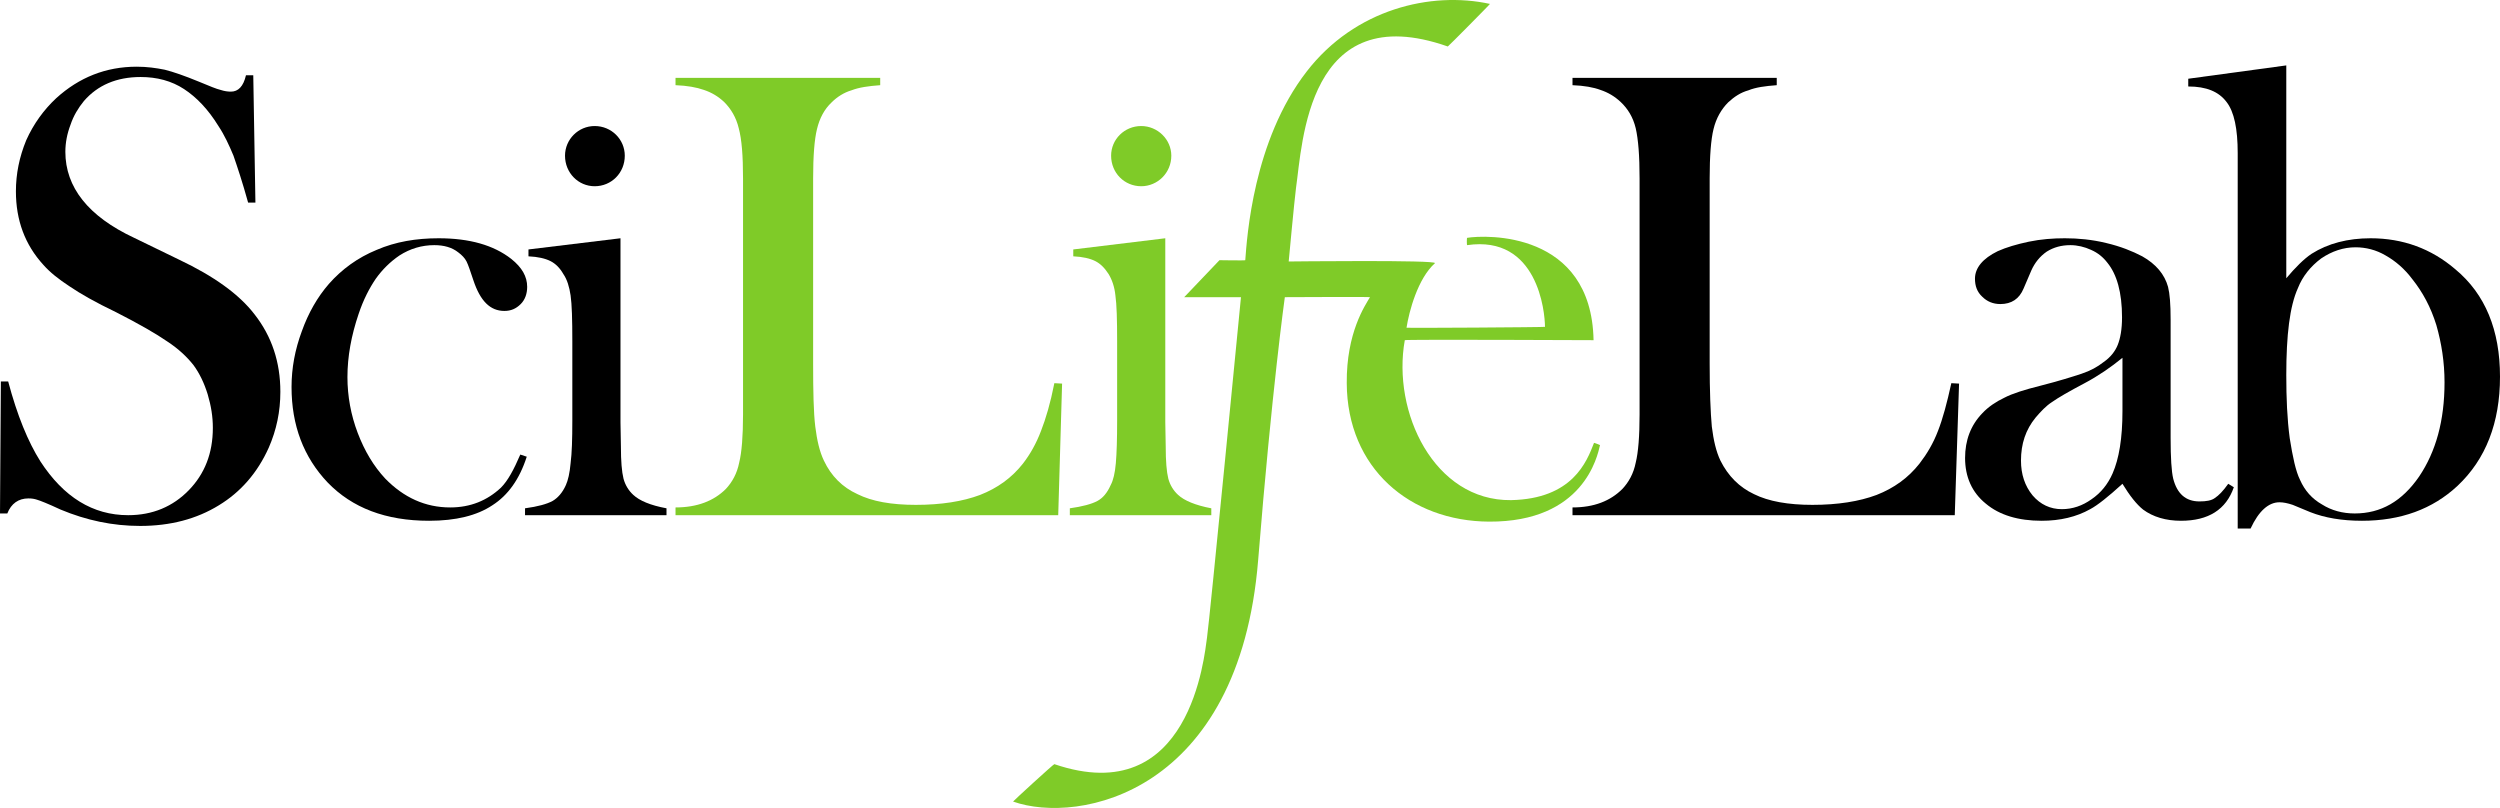
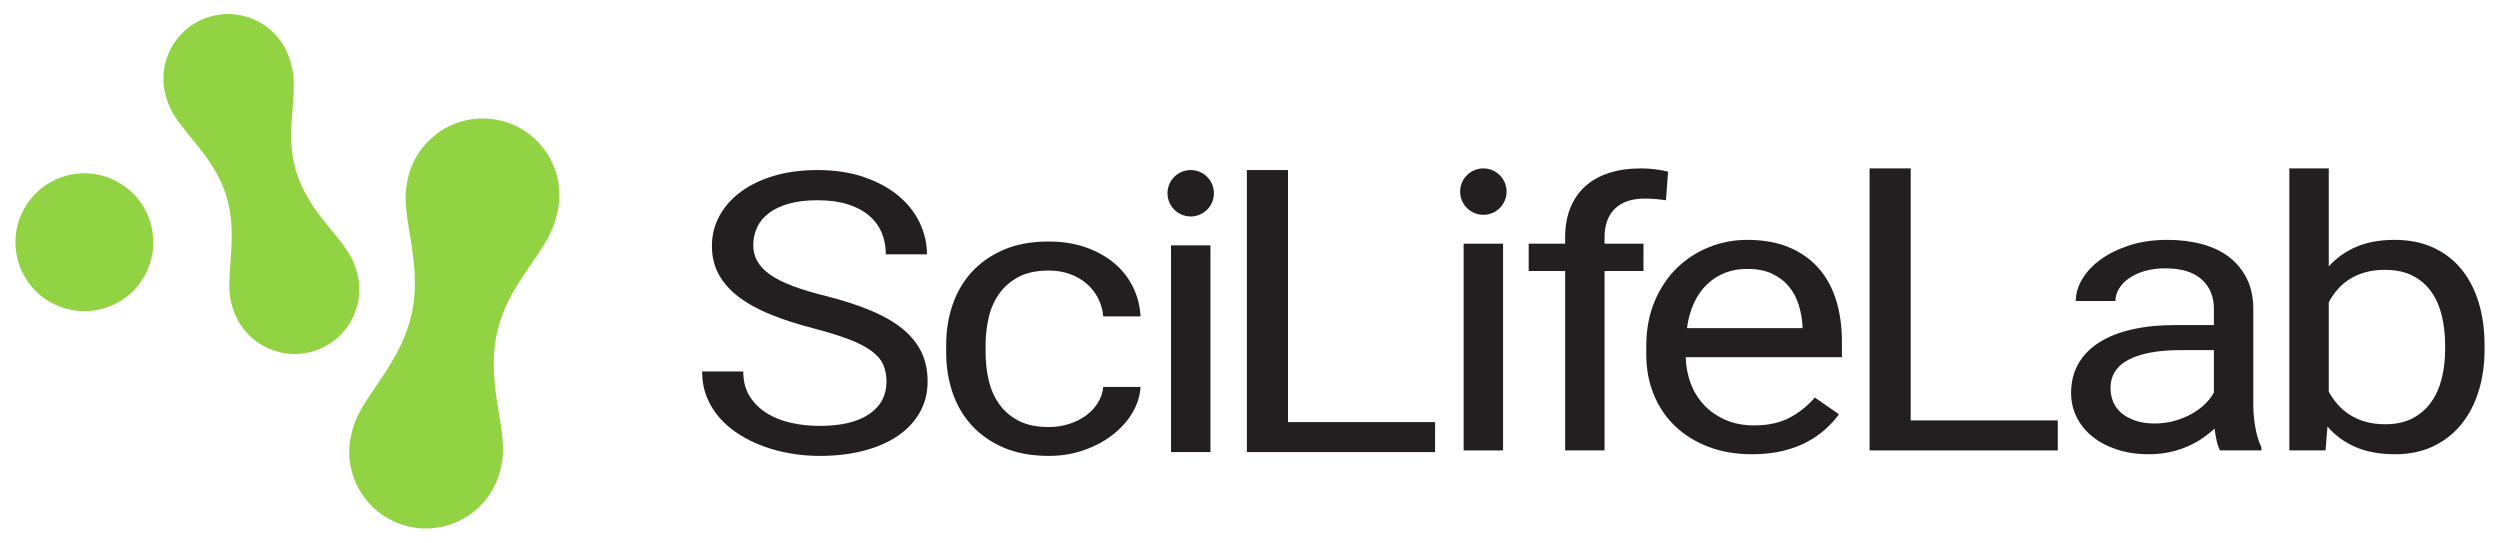
- <svg xmlns="http://www.w3.org/2000/svg" width="205.105mm" height="66.288mm" viewBox="0 0 726.75 234.879" id="svg5913" version="1.1">
-   <defs id="defs5915">
-     <clipPath id="clipPath6345" clipPathUnits="userSpaceOnUse">
-       <path style="clip-rule:evenodd" id="path6347" d="m 1907.8,3196.8 558.8,0 0,107 -558.8,0 0,-107 z" />
-     </clipPath>
-     <clipPath id="clipPath9899" clipPathUnits="userSpaceOnUse">
-       <path id="path9901" d="m 0,127.494 401.98,0 L 401.98,0 0,0 0,127.494 Z" />
+ <svg xmlns="http://www.w3.org/2000/svg" version="1.1" id="svg2" xml:space="preserve" width="540" height="117.178" viewBox="0 0 540 117.178">
+   <defs id="defs6">
+     <clipPath clipPathUnits="userSpaceOnUse" id="clipPath18">
+       <path d="M 0,87.884 H 405 V 0 H 0 Z" id="path16" />
    </clipPath>
  </defs>
-   <g id="layer1" transform="translate(1216.071,-306.3512)">
-     <g id="g8377">
-       <path id="path4202" style="fill:#7fcb28;fill-opacity:1;fill-rule:evenodd;stroke:none" d="m -795.196,319.865 0,0 0,0 0,0 c 0.125,0 12.375,-12.375 12.25,-12.375 -17.125,-3.75 -39.25,1.5 -53.25,19.625 -15.625,20.125 -17.375,48.375 -17.875,54.875 0,0.125 -7.5,0 -7.5,0 l 0,0 -10.25,10.75 16.5,0 0,0 c 0,0 -9.125,94 -9.875,99 -0.75,5 -4.75,50.25 -44.375,36.75 -0.125,-0.125 -12,10.75 -12,10.875 19,6.75 65.75,-2.25 71.25,-70.25 4,-49.625 7.75,-76.375 7.75,-76.375 0,0 24.875,-0.125 24.75,0 -1.375,2.375 -6.875,10.25 -6.75,25 0.125,24.75 18.375,40.125 41.375,40.25 27.5,0.125 31.5,-19 32.25,-22.25 0,0 -1.75,-0.75 -1.75,-0.625 -2.125,5.5 -6.25,16.25 -24.125,16.625 -22.375,0.25 -34.625,-25.625 -30.875,-46.5 0,-0.25 54.875,0 54.875,0 -0.625,-31.875 -31.5,-30.625 -36.75,-29.75 -0.125,0 -0.125,2.125 0,2.125 20.5,-3 22.625,19.375 22.625,23.75 0,0.125 -40.25,0.375 -40.25,0.25 0.75,-4.75 3.25,-14.25 8.25,-18.75 1.125,-1 -42.5,-0.5 -42.5,-0.5 0,0 1.625,-17.5 2.125,-21.375 1.875,-12.875 3.25,-55.5 44.125,-41.125 z" />
-       <path id="path4204" style="fill:#000000;fill-opacity:1;fill-rule:evenodd;stroke:none" d="m -1213.946,455.615 0,0 0,0 0,0 c 1.125,-2.875 3.25,-4.375 6.125,-4.375 1,0 1.75,0.125 2.5,0.375 0.875,0.25 3.125,1.125 6.875,2.875 7.5,3.125 15.125,4.75 23.125,4.75 8.75,0 16.375,-2 22.875,-6 6.375,-3.875 11.25,-9.5 14.5,-16.75 2.25,-5.125 3.375,-10.5 3.375,-16.25 0,-8.625 -2.5,-16.125 -7.5,-22.5 -4.5,-5.875 -11.875,-11.125 -21.875,-15.875 l 0,0 -13.125,-6.375 0,0 c -13.375,-6.25 -20,-14.75 -20,-25 0,-2.625 0.5,-5.25 1.5,-7.875 0.875,-2.625 2.25,-4.875 3.875,-6.875 4,-4.625 9.5,-7 16.5,-7 4.75,0 9,1.125 12.625,3.5 3.625,2.375 7,5.875 10,10.75 1.75,2.625 3.125,5.625 4.375,8.625 1.125,3.25 2.625,7.75 4.25,13.625 l 0,0 2.125,0 -0.625,-37 -2.125,0 0,0 c -0.75,3.25 -2.25,4.75 -4.375,4.75 -0.875,0 -1.875,-0.125 -3,-0.5 -1.125,-0.25 -3.25,-1.125 -6.25,-2.375 -4.25,-1.75 -7.5,-2.875 -10,-3.5 -2.5,-0.5 -5.125,-0.875 -8.125,-0.875 -9,0 -16.75,3.125 -23.375,9.125 -3.625,3.375 -6.625,7.5 -8.75,12.25 -2,4.875 -3,9.75 -3,14.875 0,8.375 2.625,15.5 8,21.375 1.875,2.125 4.375,4.125 7.625,6.25 3.125,2.125 7.5,4.625 13.5,7.5 6.625,3.375 11.625,6.25 14.875,8.5 3.25,2.125 5.75,4.5 7.625,6.875 1.75,2.375 3.125,5.25 4.125,8.5 1,3.375 1.5,6.5 1.5,9.75 0,7.375 -2.375,13.375 -7,18.125 -4.625,4.75 -10.5,7.25 -17.625,7.25 -10.25,0 -18.75,-5.25 -25.5,-15.625 -3.625,-5.75 -6.75,-13.375 -9.375,-23.25 l 0,0 -2.125,0 -0.25,38.375 2.125,0 z" />
-       <path id="path4206" style="fill:#000000;fill-opacity:1;fill-rule:evenodd;stroke:none" d="m -1070.446,448.115 0,0 0,0 0,0 c -4,3.75 -8.875,5.75 -14.75,5.75 -7.25,0 -13.5,-2.875 -18.875,-8.375 -3.375,-3.625 -6,-8 -8,-13.25 -2,-5.25 -3,-10.75 -3,-16.25 0,-6 1.125,-12.125 3.25,-18.375 1.375,-4.125 3.125,-7.5 5,-10.25 1.875,-2.625 4.125,-4.875 6.875,-6.75 3.125,-2 6.5,-3 10.125,-3 2.75,0 5.125,0.625 7,2.125 1,0.75 1.875,1.625 2.375,2.625 0.5,1 1.125,2.875 2,5.5 2,6 4.875,8.875 9,8.875 1.875,0 3.375,-0.625 4.75,-2 1.25,-1.25 1.875,-3 1.875,-5 0,-3 -1.5,-5.625 -4.625,-8.125 -5.125,-4 -12.125,-6 -21.125,-6 -6.5,0 -12.5,1 -18,3.375 -5.5,2.25 -10.125,5.625 -13.875,9.875 -3.375,3.875 -6,8.5 -7.875,13.75 -2,5.375 -3,10.75 -3,16.25 0,11.125 3.5,20.375 10.5,27.75 7.125,7.375 16.875,11.125 29.5,11.125 7.75,0 13.875,-1.5 18.375,-4.5 4.5,-2.875 7.875,-7.5 10,-14.125 l 0,0 -1.875,-0.625 0,0 c -1.875,4.375 -3.625,7.625 -5.625,9.625 z" />
-       <path id="path4208" style="fill:#000000;fill-opacity:1;fill-rule:evenodd;stroke:none" d="m -1062.446,380.865 0,0 0,0 0,0 c 2.75,0.125 4.875,0.625 6.375,1.375 1.5,0.75 2.75,2 3.75,3.75 1.125,1.625 1.75,3.75 2.125,6.25 0.375,2.625 0.5,7 0.5,13.375 l 0,0 0,23 0,0 c 0,5.375 -0.125,9.5 -0.5,12.375 -0.25,2.875 -0.75,5 -1.375,6.375 -1,2.25 -2.375,3.75 -3.875,4.625 -1.625,0.875 -4.25,1.625 -8,2.125 l 0,0 0,2 41.125,0 0,-2 0,0 c -4.75,-0.875 -7.875,-2.25 -9.625,-3.875 -1.375,-1.25 -2.375,-2.875 -2.875,-4.75 -0.5,-2 -0.75,-5.125 -0.75,-9.25 l 0,0 -0.125,-7.125 0,-53.5 -26.75,3.25 0,2 z" />
-       <path id="path4210" style="fill:#7fcb28;fill-opacity:1;fill-rule:evenodd;stroke:none" d="m -908.446,456.115 0,0 0,0 1.125,-38.25 -2.25,-0.125 0,0 c -1.125,5.75 -2.5,10.375 -3.875,13.875 -1.375,3.625 -3.125,6.75 -5.25,9.5 -3.25,4.125 -7.375,7.125 -12.5,9.125 -5,1.875 -11.25,2.875 -18.625,2.875 -7.125,0 -12.75,-1 -17,-3.125 -4.375,-2 -7.625,-5.25 -9.75,-9.75 -1.25,-2.625 -2,-5.875 -2.5,-9.875 -0.5,-4.125 -0.625,-10.25 -0.625,-18.375 l 0,0 0,-53.75 0,0 c 0,-6.5 0.375,-11.375 1.125,-14.375 0.75,-3.125 2.125,-5.75 4.25,-7.75 1.625,-1.625 3.625,-2.875 5.75,-3.5 2.25,-0.875 5,-1.25 8.375,-1.5 l 0,0 0,-2.125 -59.5,0 0,2.125 0,0 c 3.375,0.125 6.125,0.625 8.25,1.375 2.25,0.75 4.125,1.875 5.875,3.5 2,2 3.5,4.5 4.25,7.625 0.875,3.25 1.25,8 1.25,14.625 l 0,0 0,68.625 0,0 c 0,6.25 -0.375,11 -1.125,14 -0.625,3.125 -2,5.625 -3.875,7.625 -3.5,3.5 -8.375,5.375 -14.625,5.375 l 0,0 0,2.25 111.25,0 z" />
-       <path id="path4212" style="fill:#7fcb28;fill-opacity:1;fill-rule:evenodd;stroke:none" d="m -904.071,380.865 0,0 0,0 0,0 c 2.75,0.125 4.875,0.625 6.375,1.375 1.5,0.75 2.75,2 3.875,3.75 1,1.625 1.75,3.75 2,6.25 0.375,2.625 0.5,7 0.5,13.375 l 0,0 0,23 0,0 c 0,5.375 -0.125,9.5 -0.375,12.375 -0.25,2.875 -0.75,5 -1.5,6.375 -1,2.25 -2.25,3.75 -3.875,4.625 -1.625,0.875 -4.375,1.625 -8,2.125 l 0,0 0,2 41.125,0 0,-2 0,0 c -4.625,-0.875 -7.875,-2.25 -9.625,-3.875 -1.375,-1.25 -2.375,-2.875 -2.875,-4.75 -0.5,-2 -0.75,-5.125 -0.75,-9.25 l 0,0 -0.125,-7.125 0,-53.5 -26.75,3.25 0,2 z" />
-       <path id="path4214" style="fill:#000000;fill-opacity:1;fill-rule:evenodd;stroke:none" d="m -647.821,456.115 0,0 0,0 1.25,-38.25 -2.25,-0.125 0,0 c -1.25,5.75 -2.5,10.375 -3.875,13.875 -1.375,3.625 -3.25,6.75 -5.375,9.5 -3.25,4.125 -7.375,7.125 -12.5,9.125 -5,1.875 -11.25,2.875 -18.625,2.875 -7,0 -12.75,-1 -17,-3.125 -4.25,-2 -7.5,-5.25 -9.75,-9.75 -1.25,-2.625 -2,-5.875 -2.5,-9.875 -0.375,-4.125 -0.625,-10.25 -0.625,-18.375 l 0,0 0,-53.75 0,0 c 0,-6.5 0.375,-11.375 1.125,-14.375 0.75,-3.125 2.25,-5.75 4.25,-7.75 1.75,-1.625 3.625,-2.875 5.875,-3.5 2.125,-0.875 4.875,-1.25 8.25,-1.5 l 0,0 0,-2.125 -59.375,0 0,2.125 0,0 c 3.375,0.125 6.125,0.625 8.125,1.375 2.25,0.75 4.125,1.875 5.875,3.5 2.125,2 3.625,4.5 4.375,7.625 0.75,3.25 1.125,8 1.125,14.625 l 0,0 0,68.625 0,0 c 0,6.25 -0.375,11 -1.125,14 -0.625,3.125 -2,5.625 -3.875,7.625 -3.5,3.5 -8.25,5.375 -14.5,5.375 l 0,0 0,2.25 111.125,0 z" />
-       <path id="path4216" style="fill:#000000;fill-opacity:1;fill-rule:evenodd;stroke:none" d="m -599.071,425.865 0,0 0,0 0,0 c 0,7.875 -1,13.875 -2.875,18.125 -1.375,3.125 -3.375,5.625 -6.125,7.5 -2.625,1.875 -5.5,2.875 -8.625,2.875 -3.375,0 -6.25,-1.375 -8.5,-4 -2.25,-2.75 -3.375,-6.125 -3.375,-10.125 0,-4.875 1.375,-9 4.25,-12.5 1.5,-1.75 3,-3.375 4.75,-4.5 1.75,-1.25 5,-3.125 9.5,-5.5 4,-2.125 7.625,-4.625 11,-7.375 l 0,0 0,15.5 z m 26.875,25.25 0,0 0,0 0,0 c -1,0.75 -2.5,1 -4.5,1 -4,0 -6.5,-2.25 -7.625,-6.625 -0.5,-2.125 -0.75,-6 -0.75,-11.875 l 0,0 0,-34.375 0,0 c 0,-4.5 -0.25,-7.5 -0.75,-9.5 -1,-3.625 -3.5,-6.625 -7.5,-8.875 -2.875,-1.5 -6.25,-2.875 -10.5,-3.875 -4.125,-1 -8.125,-1.375 -12,-1.375 -3.375,0 -6.875,0.25 -10.5,1 -3.5,0.75 -6.5,1.625 -9,2.75 -4.375,2.125 -6.625,4.875 -6.625,8 0,2.125 0.625,3.875 2.125,5.25 1.375,1.375 3.125,2.125 5.25,2.125 3.25,0 5.5,-1.5 6.75,-4.5 l 0,0 2.25,-5.25 0,0 c 1,-2.25 2.5,-4.125 4.5,-5.5 2,-1.25 4.25,-1.875 6.875,-1.875 2,0 4.125,0.5 6,1.375 2,0.875 3.5,2.125 4.75,3.75 2.75,3.375 4.25,8.625 4.25,15.875 0,3.5 -0.5,6.125 -1.25,8 -0.75,1.875 -2.125,3.625 -4.125,5 -1.75,1.375 -3.75,2.5 -6.375,3.375 -2.625,0.875 -6.625,2.125 -12,3.5 -4.5,1.125 -8.125,2.25 -10.5,3.5 -2.375,1.125 -4.625,2.625 -6.375,4.5 -3.375,3.5 -5,7.875 -5,13 0,5.5 2,10 6,13.25 4,3.375 9.5,5 16.25,5 5.375,0 10.125,-1.125 14.125,-3.375 2.125,-1.125 5.25,-3.625 9.375,-7.375 2.125,3.5 4.125,6 6,7.5 2.875,2.125 6.625,3.25 11,3.25 8,0 13.125,-3.25 15.375,-9.75 l 0,0 -1.625,-1 0,0 c -1.5,2.125 -2.75,3.375 -3.875,4.125 z" />
-       <path id="path4218" style="fill:#000000;fill-opacity:1;fill-rule:evenodd;stroke:none" d="m -548.071,390.115 0,0 0,0 0,0 c 1.375,-3.5 3.75,-6.375 6.75,-8.625 3.125,-2.125 6.5,-3.25 10,-3.25 3,0 6,0.75 8.75,2.375 2.875,1.625 5.5,3.875 7.75,6.875 3,3.75 5.375,8.125 7,13.375 1.5,5.25 2.375,10.75 2.375,16.625 0,11.125 -2.5,20.125 -7.375,27.375 -5,7.25 -11.125,10.75 -18.75,10.75 -3.5,0 -6.75,-0.875 -9.5,-2.625 -2.875,-1.625 -5,-4 -6.375,-7.125 -1.25,-2.5 -2.125,-6.625 -3,-12.125 -0.75,-5.625 -1,-11.625 -1,-18.375 0,-11.625 1,-20 3.375,-25.25 z m -3.375,-64.75 0,0 0,0 -28.5,3.875 0,2.25 0,0 c 5.25,0 8.875,1.5 11.125,4.5 2.25,2.875 3.25,7.875 3.25,14.875 l 0,0 0,109.125 3.75,0 0,0 c 2.375,-5.125 5.25,-7.625 8.375,-7.625 1.125,0 2.375,0.25 3.875,0.75 l 0,0 5.125,2.125 0,0 c 4.125,1.625 9.125,2.5 15,2.5 11.25,0 20.5,-3.375 27.75,-10.125 8.25,-7.75 12.375,-18.375 12.375,-31.75 0,-13.5 -4.25,-24 -13,-31.25 -7,-6 -15.25,-9 -24.625,-9 -6.625,0 -12.375,1.5 -17.125,4.5 -2.25,1.5 -4.75,4 -7.375,7.125 l 0,0 0,-61.875 z" />
-       <path id="path4220" style="fill:#000000;fill-opacity:1;fill-rule:evenodd;stroke:none" d="m -1043.196,360.49 0,0 0,0 0,0 c 4.875,0 8.75,-3.875 8.75,-8.875 0,-4.75 -3.875,-8.625 -8.75,-8.625 -4.75,0 -8.625,3.875 -8.625,8.625 0,5 3.875,8.875 8.625,8.875 z" />
-       <path id="path4222" style="fill:#7fcb28;fill-opacity:1;fill-rule:evenodd;stroke:none" d="m -884.321,360.49 0,0 0,0 0,0 c 4.75,0 8.75,-3.875 8.75,-8.875 0,-4.75 -4,-8.625 -8.75,-8.625 -4.875,0 -8.75,3.875 -8.75,8.625 0,5 3.875,8.875 8.75,8.875 z" />
+   <g id="g10" transform="matrix(1.333333,0,0,-1.333333,0,117.1781)">
+     <g id="g12">
+       <g id="g14" clip-path="url(#clipPath18)">
+         <g id="g20" transform="translate(253.5525,14.9146)">
+           <path d="m 0,0 v 29.067 h -5.904 v 4.426 H 0 v 1.022 c 0,1.795 0.281,3.389 0.846,4.782 0.563,1.393 1.376,2.564 2.434,3.514 1.058,0.949 2.348,1.666 3.867,2.151 1.52,0.485 3.234,0.727 5.145,0.727 1.473,0 2.935,-0.175 4.385,-0.526 L 16.332,40.52 c -0.484,0.082 -1.031,0.149 -1.641,0.201 -0.61,0.051 -1.213,0.077 -1.812,0.077 -2.071,0 -3.672,-0.541 -4.8,-1.625 C 6.951,38.09 6.388,36.537 6.388,34.515 v -1.022 h 6.303 V 29.067 H 6.388 L 6.388,0 Z" style="fill:#231f20;fill-opacity:1;fill-rule:nonzero;stroke:none" id="path22" />
+         </g>
+         <g id="g24" transform="translate(143.6101,26.0372)">
+           <path d="m 0,0 c 0,1.053 -0.179,1.981 -0.536,2.786 -0.358,0.804 -0.989,1.542 -1.899,2.213 -0.91,0.67 -2.135,1.3 -3.676,1.888 -1.543,0.589 -3.5,1.192 -5.87,1.811 -2.488,0.64 -4.737,1.367 -6.751,2.182 -2.014,0.816 -3.729,1.755 -5.145,2.817 -1.416,1.063 -2.503,2.276 -3.263,3.637 -0.759,1.363 -1.139,2.92 -1.139,4.675 0,1.754 0.409,3.379 1.225,4.875 0.818,1.496 1.975,2.797 3.47,3.901 1.497,1.103 3.292,1.965 5.387,2.585 2.094,0.618 4.431,0.928 7.009,0.928 2.832,0 5.352,-0.382 7.562,-1.145 2.21,-0.764 4.068,-1.775 5.576,-3.034 C 3.457,28.86 4.604,27.405 5.386,25.754 6.168,24.103 6.56,22.401 6.56,20.647 h -6.664 c 0,1.258 -0.224,2.425 -0.673,3.498 -0.449,1.073 -1.134,2.001 -2.055,2.786 -0.921,0.784 -2.071,1.393 -3.453,1.826 -1.381,0.433 -3.015,0.65 -4.903,0.65 -1.772,0 -3.315,-0.185 -4.626,-0.557 -1.312,-0.371 -2.395,-0.882 -3.247,-1.533 -0.851,-0.65 -1.484,-1.418 -1.898,-2.305 -0.415,-0.888 -0.622,-1.858 -0.622,-2.91 0,-0.95 0.225,-1.816 0.673,-2.6 0.45,-0.785 1.145,-1.507 2.09,-2.168 0.943,-0.66 2.158,-1.268 3.642,-1.826 1.485,-0.557 3.263,-1.093 5.335,-1.61 2.854,-0.722 5.318,-1.522 7.389,-2.398 C -0.381,10.622 1.329,9.627 2.676,8.513 4.022,7.398 5.023,6.149 5.68,4.767 6.336,3.384 6.664,1.815 6.664,0.062 6.664,-1.775 6.249,-3.436 5.42,-4.922 4.592,-6.408 3.412,-7.677 1.882,-8.729 c -1.532,-1.053 -3.373,-1.863 -5.526,-2.43 -2.152,-0.568 -4.552,-0.852 -7.199,-0.852 -1.542,0 -3.084,0.129 -4.627,0.387 -1.542,0.258 -3.02,0.645 -4.435,1.161 -1.416,0.516 -2.729,1.156 -3.938,1.92 -1.208,0.763 -2.261,1.65 -3.158,2.662 -0.898,1.01 -1.601,2.145 -2.106,3.404 -0.507,1.259 -0.76,2.642 -0.76,4.148 h 6.664 c 0,-1.547 0.339,-2.874 1.018,-3.977 0.679,-1.105 1.588,-2.018 2.728,-2.74 1.14,-0.723 2.451,-1.253 3.936,-1.594 1.485,-0.34 3.043,-0.511 4.678,-0.511 3.499,0 6.181,0.64 8.045,1.92 C -0.933,-3.952 0,-2.208 0,0" style="fill:#231f20;fill-opacity:1;fill-rule:nonzero;stroke:none" id="path26" />
+         </g>
+         <g id="g28" transform="translate(169.9216,18.7008)">
+           <path d="M 0,0 C 1.128,0 2.21,0.165 3.247,0.495 4.282,0.825 5.197,1.279 5.991,1.857 6.785,2.435 7.43,3.121 7.925,3.916 8.42,4.71 8.714,5.572 8.806,6.5 h 6.042 C 14.756,5.015 14.301,3.596 13.484,2.244 12.667,0.892 11.59,-0.294 10.256,-1.315 8.92,-2.337 7.373,-3.152 5.611,-3.761 3.851,-4.369 1.98,-4.674 0,-4.674 c -2.808,0 -5.253,0.449 -7.337,1.346 -2.083,0.898 -3.814,2.11 -5.195,3.638 -1.382,1.526 -2.413,3.301 -3.091,5.324 -0.68,2.022 -1.019,4.158 -1.019,6.408 v 1.3 c 0,2.249 0.339,4.385 1.019,6.408 0.678,2.021 1.709,3.796 3.091,5.323 1.381,1.528 3.107,2.74 5.178,3.638 2.072,0.898 4.511,1.347 7.32,1.347 2.187,0 4.172,-0.31 5.957,-0.929 1.783,-0.62 3.325,-1.471 4.626,-2.554 1.301,-1.083 2.319,-2.368 3.056,-3.854 0.736,-1.486 1.151,-3.085 1.243,-4.798 H 8.806 c -0.092,1.032 -0.364,1.996 -0.812,2.894 -0.449,0.898 -1.053,1.682 -1.812,2.353 -0.76,0.67 -1.663,1.202 -2.711,1.594 -1.047,0.392 -2.216,0.588 -3.505,0.588 -1.98,0 -3.62,-0.351 -4.92,-1.052 -1.301,-0.702 -2.348,-1.625 -3.143,-2.771 -0.794,-1.145 -1.351,-2.435 -1.674,-3.869 -0.323,-1.435 -0.483,-2.874 -0.483,-4.318 v -1.3 c 0,-1.486 0.16,-2.947 0.483,-4.38 0.323,-1.435 0.875,-2.72 1.658,-3.854 0.782,-1.136 1.83,-2.055 3.142,-2.755 C -3.659,0.351 -2.002,0 0,0" style="fill:#231f20;fill-opacity:1;fill-rule:nonzero;stroke:none" id="path30" />
+         </g>
+         <g id="g32" transform="translate(208.656,19.5059)">
+           <path d="M 0,0 H 23.825 V -4.86 H -6.663 V 40.83 H 0 Z" style="fill:#231f20;fill-opacity:1;fill-rule:nonzero;stroke:none" id="path34" />
+         </g>
+         <g id="g36" transform="translate(283.0262,44.3219)">
+           <path d="m 0,0 c -1.289,0 -2.475,-0.212 -3.556,-0.635 -1.082,-0.423 -2.049,-1.036 -2.9,-1.842 -0.853,-0.804 -1.56,-1.806 -2.124,-3.002 -0.565,-1.197 -0.949,-2.57 -1.156,-4.117 H 8.978 v 0.433 C 8.908,-8.049 8.707,-6.944 8.373,-5.851 8.039,-4.757 7.521,-3.776 6.819,-2.91 6.117,-2.043 5.214,-1.342 4.109,-0.805 3.005,-0.269 1.634,0 0,0 m 0.795,-30.026 c -2.602,0 -4.955,0.402 -7.062,1.207 -2.105,0.805 -3.907,1.924 -5.403,3.359 -1.497,1.433 -2.647,3.141 -3.453,5.122 -0.806,1.982 -1.208,4.149 -1.208,6.501 v 1.3 c 0,2.724 0.454,5.159 1.363,7.306 0.909,2.146 2.123,3.951 3.643,5.417 1.519,1.465 3.257,2.585 5.214,3.358 C -4.155,4.318 -2.118,4.705 0,4.705 2.671,4.705 4.973,4.287 6.906,3.451 8.839,2.616 10.433,1.465 11.688,0 c 1.254,-1.465 2.18,-3.199 2.78,-5.201 0.597,-2.001 0.897,-4.178 0.897,-6.531 v -2.569 H -9.944 c 0.047,-1.548 0.328,-2.993 0.846,-4.334 0.518,-1.342 1.254,-2.507 2.21,-3.498 0.954,-0.991 2.107,-1.775 3.452,-2.353 1.347,-0.577 2.872,-0.867 4.576,-0.867 2.256,0 4.166,0.413 5.732,1.239 1.565,0.825 2.935,1.919 4.108,3.281 l 3.902,-2.724 c -0.599,-0.825 -1.324,-1.625 -2.175,-2.399 -0.853,-0.774 -1.848,-1.465 -2.987,-2.074 -1.14,-0.609 -2.446,-1.094 -3.919,-1.455 -1.473,-0.361 -3.142,-0.541 -5.006,-0.541" style="fill:#231f20;fill-opacity:1;fill-rule:nonzero;stroke:none" id="path38" />
+         </g>
+         <g id="g40" transform="translate(309.5349,19.7745)">
+           <path d="M 0,0 H 23.825 V -4.86 H -6.663 V 40.83 H 0 Z" style="fill:#231f20;fill-opacity:1;fill-rule:nonzero;stroke:none" id="path42" />
+         </g>
+         <g id="g44" transform="translate(349.0515,19.2794)">
+           <path d="m 0,0 c 1.151,0 2.232,0.144 3.246,0.433 1.013,0.289 1.933,0.666 2.762,1.13 0.828,0.464 1.548,0.996 2.158,1.594 0.609,0.598 1.088,1.218 1.433,1.858 v 6.872 H 4.281 c -3.66,0 -6.479,-0.512 -8.459,-1.533 -1.98,-1.021 -2.969,-2.564 -2.969,-4.627 0,-0.806 0.149,-1.559 0.448,-2.26 0.3,-0.702 0.755,-1.306 1.365,-1.811 C -4.725,1.15 -3.977,0.747 -3.09,0.449 -2.205,0.149 -1.174,0 0,0 m 10.6,-4.365 c -0.23,0.412 -0.414,0.934 -0.552,1.563 C 9.91,-2.172 9.794,-1.517 9.702,-0.836 9.104,-1.393 8.43,-1.925 7.683,-2.43 6.935,-2.936 6.116,-3.379 5.231,-3.761 4.345,-4.144 3.384,-4.442 2.348,-4.659 1.312,-4.876 0.218,-4.984 -0.933,-4.984 c -1.91,0 -3.641,0.258 -5.195,0.774 -1.555,0.516 -2.879,1.217 -3.972,2.105 -1.092,0.887 -1.939,1.935 -2.538,3.142 -0.598,1.207 -0.897,2.502 -0.897,3.884 0,1.796 0.39,3.379 1.174,4.752 0.782,1.372 1.904,2.523 3.367,3.452 1.461,0.928 3.228,1.629 5.299,2.104 2.072,0.475 4.385,0.712 6.941,0.712 h 6.353 v 2.632 c 0,2.001 -0.667,3.595 -2.003,4.782 -1.335,1.187 -3.303,1.78 -5.904,1.78 -1.197,0 -2.291,-0.145 -3.281,-0.433 -0.989,-0.289 -1.835,-0.676 -2.537,-1.161 -0.702,-0.485 -1.249,-1.048 -1.64,-1.687 -0.392,-0.64 -0.587,-1.311 -0.587,-2.012 h -6.422 c 0,1.197 0.35,2.384 1.052,3.559 0.702,1.177 1.698,2.235 2.988,3.174 1.288,0.938 2.848,1.702 4.677,2.29 1.831,0.589 3.873,0.883 6.129,0.883 2.026,0 3.897,-0.232 5.612,-0.697 1.714,-0.464 3.181,-1.166 4.402,-2.105 1.22,-0.939 2.175,-2.11 2.865,-3.513 0.691,-1.404 1.037,-3.045 1.037,-4.922 V 2.94 c 0,-1.135 0.109,-2.327 0.328,-3.575 0.218,-1.249 0.546,-2.327 0.983,-3.235 v -0.495 z" style="fill:#231f20;fill-opacity:1;fill-rule:nonzero;stroke:none" id="path46" />
+         </g>
+         <g id="g48" transform="translate(396.1131,31.9395)">
+           <path d="m 0,0 c 0,1.672 -0.174,3.245 -0.519,4.721 -0.345,1.475 -0.903,2.771 -1.674,3.885 -0.771,1.114 -1.779,1.997 -3.021,2.646 -1.243,0.65 -2.763,0.976 -4.557,0.976 -1.175,0 -2.235,-0.135 -3.178,-0.403 -0.944,-0.268 -1.789,-0.64 -2.537,-1.114 -0.749,-0.476 -1.399,-1.032 -1.951,-1.672 -0.552,-0.64 -1.025,-1.331 -1.417,-2.074 V -7.522 c 0.416,-0.743 0.905,-1.434 1.468,-2.074 0.564,-0.64 1.22,-1.197 1.969,-1.672 0.747,-0.474 1.594,-0.846 2.537,-1.114 0.943,-0.268 2.003,-0.402 3.177,-0.402 1.726,0 3.199,0.32 4.42,0.959 1.22,0.639 2.22,1.507 3.004,2.601 0.782,1.093 1.357,2.378 1.726,3.853 C -0.185,-3.896 0,-2.321 0,-0.65 Z m 6.387,-0.65 c 0,-2.456 -0.323,-4.721 -0.967,-6.794 -0.645,-2.075 -1.588,-3.87 -2.831,-5.387 -1.243,-1.517 -2.763,-2.698 -4.558,-3.544 -1.795,-0.846 -3.844,-1.269 -6.145,-1.269 -2.464,0 -4.593,0.387 -6.389,1.161 -1.795,0.774 -3.314,1.882 -4.558,3.327 l -0.31,-3.869 h -5.869 v 45.69 h 6.386 v -15.88 c 1.244,1.382 2.74,2.445 4.49,3.188 1.749,0.743 3.808,1.114 6.18,1.114 2.348,0 4.425,-0.413 6.233,-1.238 1.806,-0.825 3.326,-1.986 4.557,-3.482 C 3.838,10.871 4.775,9.075 5.42,6.98 6.064,4.886 6.387,2.559 6.387,0 Z" style="fill:#231f20;fill-opacity:1;fill-rule:nonzero;stroke:none" id="path50" />
+         </g>
+         <path d="m 196.094,14.646 h -6.388 v 33.493 h 6.388 z" style="fill:#231f20;fill-opacity:1;fill-rule:nonzero;stroke:none" id="path52" />
+         <g id="g54" transform="translate(196.655,56.5748)">
+           <path d="m 0,0 c 0,2.077 -1.684,3.761 -3.761,3.761 -2.076,0 -3.76,-1.684 -3.76,-3.761 0,-2.077 1.684,-3.76 3.76,-3.76 C -1.684,-3.76 0,-2.077 0,0" style="fill:#231f20;fill-opacity:1;fill-rule:nonzero;stroke:none" id="path56" />
+         </g>
+         <g id="g58" transform="translate(244.0632,56.8438)">
+           <path d="m 0,0 c 0,2.077 -1.684,3.76 -3.76,3.76 -2.077,0 -3.761,-1.683 -3.761,-3.76 0,-2.077 1.684,-3.761 3.761,-3.761 C -1.684,-3.761 0,-2.077 0,0" style="fill:#231f20;fill-opacity:1;fill-rule:nonzero;stroke:none" id="path60" />
+         </g>
+         <path d="m 243.497,14.915 h -6.388 v 33.493 h 6.388 z" style="fill:#231f20;fill-opacity:1;fill-rule:nonzero;stroke:none" id="path62" />
+         <g id="g64" transform="translate(57.2449,36.6422)">
+           <path d="M 0,0 C 0.651,1.419 0.973,2.94 0.955,4.47 0.943,5.489 0.78,6.513 0.465,7.513 0.464,7.514 0.464,7.516 0.463,7.517 0.437,7.597 0.411,7.677 0.384,7.757 L 0.355,7.839 C 0.338,7.888 0.32,7.937 0.303,7.986 0.294,8.008 0.285,8.031 0.276,8.053 c -0.617,1.98 -2.088,3.778 -3.793,5.86 -2.085,2.546 -4.449,5.434 -5.675,9.32 -1.196,3.785 -0.911,7.298 -0.659,10.398 0.216,2.655 0.419,5.162 -0.308,7.468 -10e-4,0.003 -0.002,0.007 -0.003,0.011 -0.005,0.018 -0.01,0.036 -0.014,0.055 -0.014,0.051 -0.028,0.102 -0.043,0.153 l -0.022,0.084 c -0.025,0.082 -0.049,0.165 -0.075,0.246 -0.054,0.171 -0.112,0.339 -0.173,0.505 -0.01,0.025 -0.02,0.048 -0.03,0.073 -0.054,0.142 -0.11,0.284 -0.17,0.424 -0.002,0.005 -0.005,0.011 -0.007,0.016 -0.951,2.202 -2.616,3.996 -4.773,5.118 -2.162,1.124 -4.592,1.455 -6.945,0.965 h -0.002 c -0.153,-0.033 -0.306,-0.069 -0.459,-0.108 -0.021,-0.005 -0.042,-0.01 -0.062,-0.015 -0.172,-0.045 -0.343,-0.094 -0.514,-0.148 -2.666,-0.842 -4.845,-2.672 -6.135,-5.153 -0.161,-0.31 -0.307,-0.626 -0.435,-0.946 -0.514,-1.28 -0.766,-2.633 -0.75,-3.992 0.012,-1.02 0.174,-2.044 0.491,-3.044 0,-0.002 0.001,-0.004 0.002,-0.006 0.025,-0.08 0.051,-0.159 0.078,-0.237 l 0.029,-0.083 c 0.006,-0.016 0.011,-0.031 0.017,-0.046 0.008,-0.024 0.017,-0.049 0.026,-0.073 0.005,-0.015 0.011,-0.031 0.017,-0.046 l 0.018,-0.048 c 0.615,-1.972 2.085,-3.768 3.787,-5.848 2.088,-2.552 4.454,-5.444 5.683,-9.333 1.231,-3.9 0.956,-7.649 0.713,-10.956 -0.195,-2.669 -0.365,-4.975 0.254,-6.909 10e-4,-0.003 10e-4,-0.007 0.002,-0.009 0.005,-0.02 0.009,-0.04 0.014,-0.06 0.014,-0.05 0.029,-0.101 0.042,-0.151 l 0.024,-0.084 c 0.023,-0.082 0.049,-0.164 0.074,-0.246 0.044,-0.14 0.091,-0.277 0.14,-0.414 1.527,-4.221 5.542,-6.903 9.849,-6.903 1.041,0 2.101,0.157 3.146,0.487 2.667,0.842 4.845,2.672 6.135,5.153 C -0.149,-0.314 -0.073,-0.158 0,0" style="fill:#91d342;fill-opacity:1;fill-rule:nonzero;stroke:none" id="path66" />
+         </g>
+         <g id="g68" transform="translate(88.6638,62.9581)">
+           <path d="m 0,0 c -1.782,2.795 -4.547,4.729 -7.784,5.445 -6.683,1.478 -13.321,-2.756 -14.8,-9.438 -0.021,-0.099 -0.042,-0.199 -0.062,-0.299 l -0.018,-0.101 c -0.014,-0.068 -0.025,-0.137 -0.038,-0.206 l -10e-4,-0.006 c -0.002,-0.016 -0.005,-0.032 -0.007,-0.047 -10e-4,-0.003 -10e-4,-0.006 -0.002,-0.009 -0.537,-2.39 -0.092,-5.111 0.424,-8.263 0.635,-3.876 1.353,-8.269 0.304,-13.017 -1.054,-4.761 -3.571,-8.464 -5.791,-11.731 -1.787,-2.631 -3.332,-4.903 -3.844,-7.257 -0.001,-0.005 -0.003,-0.01 -0.004,-0.014 -0.006,-0.022 -0.013,-0.043 -0.018,-0.064 -0.016,-0.061 -0.033,-0.123 -0.048,-0.184 l -0.026,-0.1 c -0.024,-0.099 -0.048,-0.198 -0.069,-0.297 -0.717,-3.238 -0.129,-6.56 1.653,-9.355 1.783,-2.795 4.548,-4.729 7.784,-5.445 0.901,-0.199 1.806,-0.298 2.706,-0.298 2.337,0 4.631,0.665 6.65,1.952 0.698,0.445 1.344,0.953 1.928,1.513 1.757,1.681 2.979,3.843 3.516,6.271 10e-4,0.002 10e-4,0.003 10e-4,0.005 0.022,0.098 0.042,0.196 0.062,0.294 l 0.018,0.101 c 0.013,0.069 0.027,0.137 0.038,0.206 l 0.001,0.007 c 0.003,0.017 0.005,0.035 0.008,0.052 v 0.003 c 0.54,2.4 0.094,5.125 -0.423,8.28 -0.635,3.87 -1.352,8.256 -0.304,13 1.023,4.621 3.41,8.075 5.516,11.123 1.8,2.604 3.499,5.064 4.118,7.864 0.002,0.006 0.004,0.013 0.006,0.019 0.006,0.02 0.012,0.04 0.017,0.06 0.016,0.061 0.032,0.123 0.049,0.185 l 0.025,0.099 c 0.024,0.099 0.048,0.198 0.069,0.298 C 2.37,-6.118 1.783,-2.795 0,0" style="fill:#91d342;fill-opacity:1;fill-rule:nonzero;stroke:none" id="path70" />
+         </g>
+         <g id="g72" transform="translate(18.8201,58.5455)">
+           <path d="m 0,0 c -2.646,1.376 -5.669,1.639 -8.513,0.741 -2.843,-0.898 -5.167,-2.85 -6.543,-5.496 -1.376,-2.645 -1.638,-5.668 -0.74,-8.512 0.898,-2.844 2.85,-5.168 5.495,-6.543 1.614,-0.839 3.368,-1.265 5.138,-1.265 1.13,0 2.266,0.174 3.375,0.524 2.843,0.898 5.167,2.85 6.543,5.495 1.375,2.646 1.639,5.669 0.74,8.513 C 4.597,-3.699 2.646,-1.375 0,0" style="fill:#91d342;fill-opacity:1;fill-rule:nonzero;stroke:none" id="path74" />
+         </g>
+       </g>
    </g>
  </g>
</svg>
